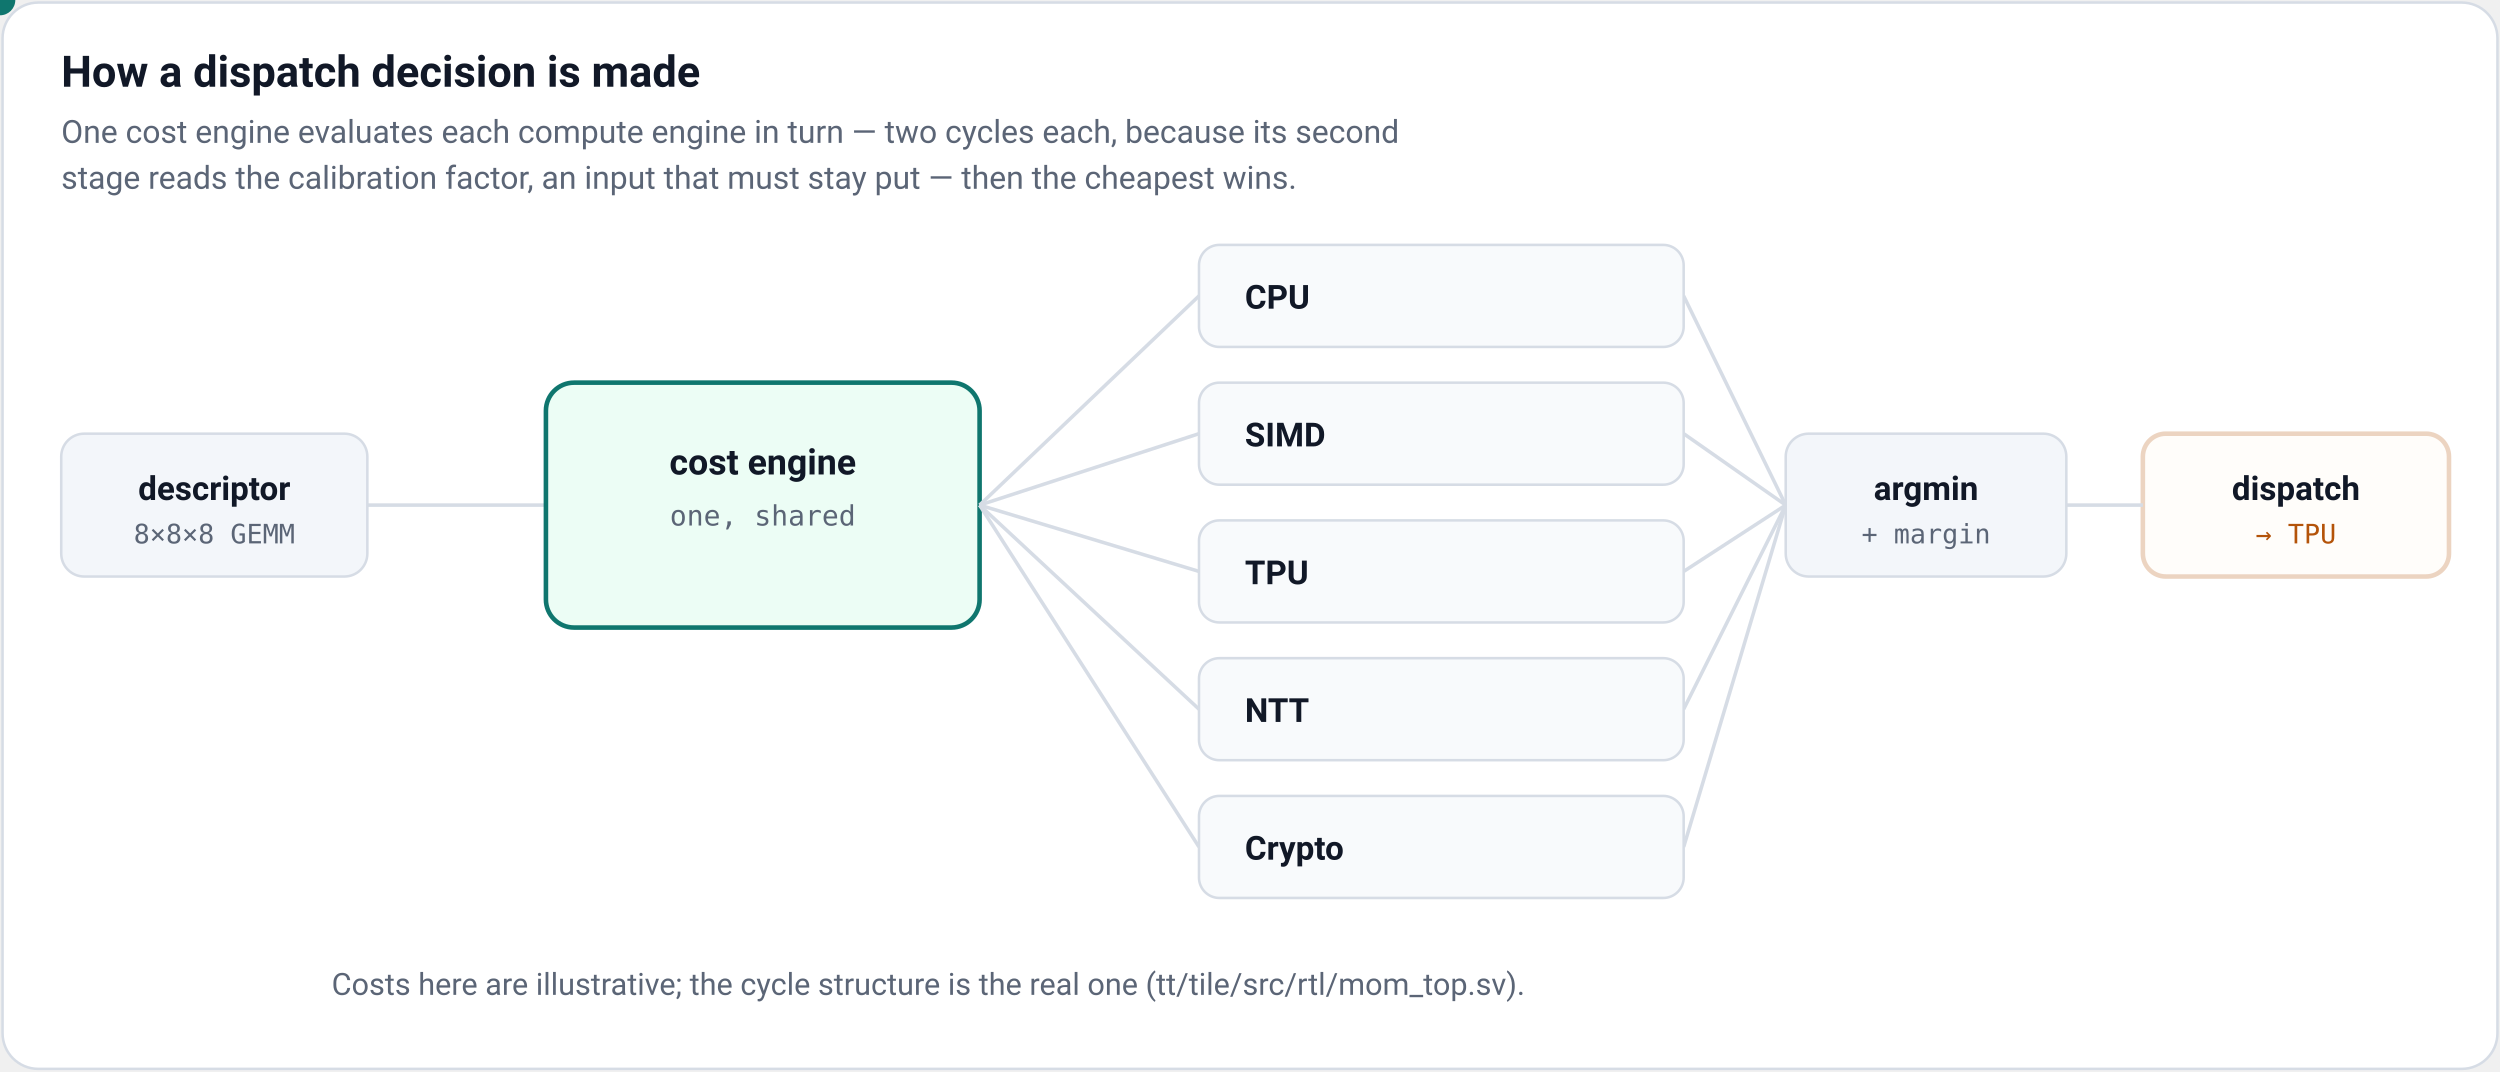
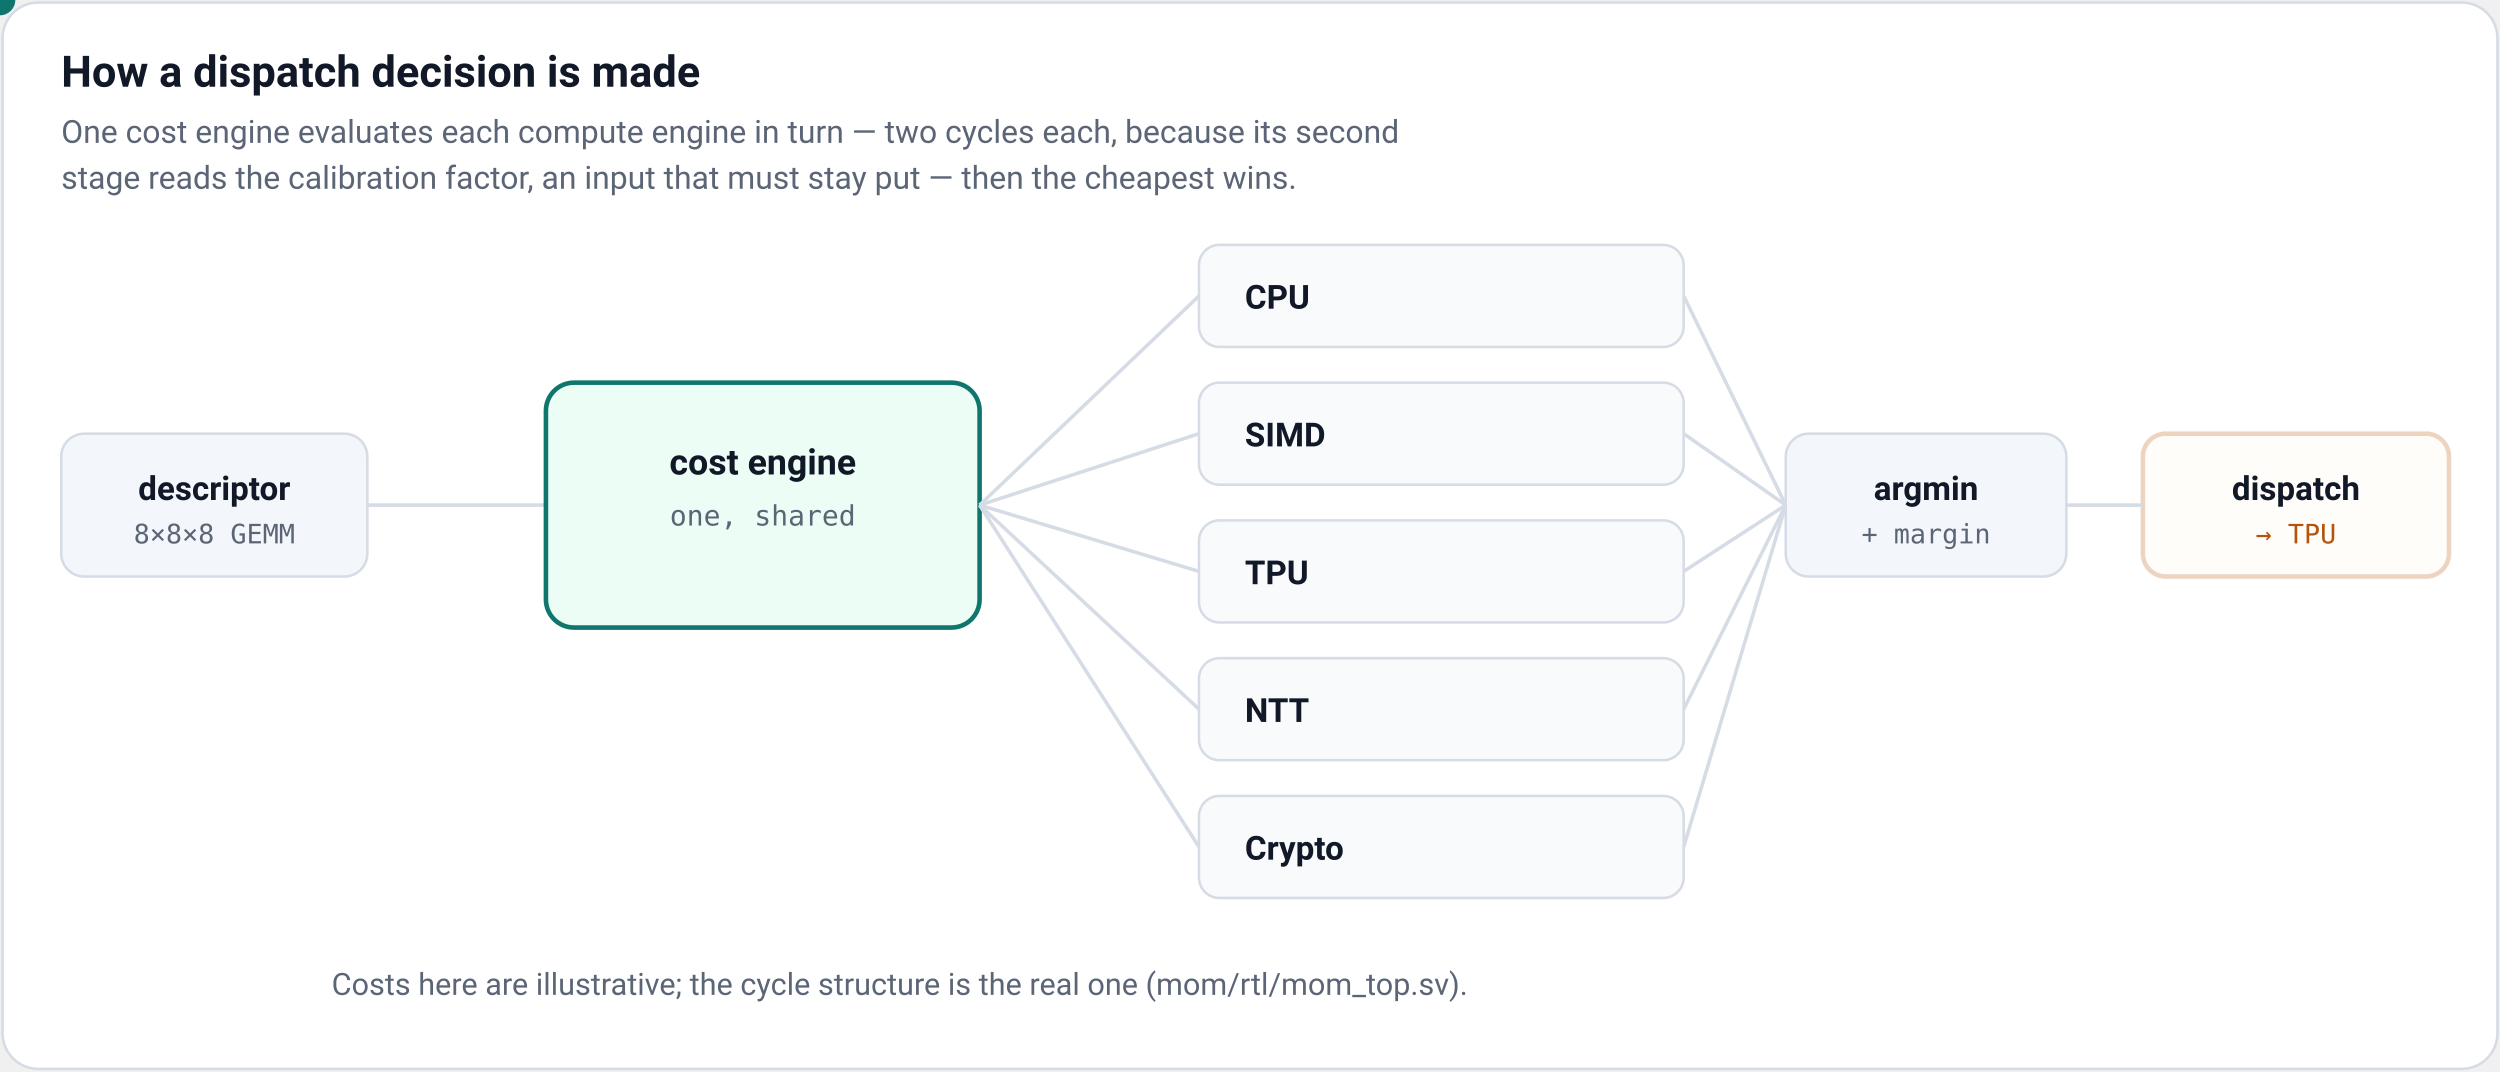
<svg xmlns="http://www.w3.org/2000/svg" viewBox="0 0 980 420" width="980" height="420" role="img" aria-label="How a dispatch decision is made">
  <rect x="1" y="1" width="978" height="418" rx="14" fill="#ffffff" stroke="#d6dce5" />
  <text x="24" y="34" style="font-family:ui-sans-serif,system-ui,-apple-system,'Segoe UI',Roboto,sans-serif;font-size:17px;font-weight:700" fill="#111827">How a dispatch decision is made</text>
  <text x="24" y="56" style="font-family:ui-sans-serif,system-ui,-apple-system,'Segoe UI',Roboto,sans-serif;font-size:12.5px" fill="#5b6576">One cost engine evaluates each compute engine in turn — two cycles each, because its second</text>
  <text x="24" y="74" style="font-family:ui-sans-serif,system-ui,-apple-system,'Segoe UI',Roboto,sans-serif;font-size:12.5px" fill="#5b6576">stage reads the calibration factor, an input that must stay put — then the cheapest wins.</text>
  <line x1="144" y1="198" x2="214" y2="198" stroke="#d6dce5" stroke-width="1.4" />
  <rect x="24" y="170" width="120" height="56" rx="9" fill="#f3f6fa" stroke="#d6dce5" />
  <text x="84" y="196" text-anchor="middle" style="font-family:ui-sans-serif,system-ui,-apple-system,'Segoe UI',Roboto,sans-serif;font-size:13px;font-weight:600" fill="#111827">descriptor</text>
  <text x="84" y="213" text-anchor="middle" style="font-family:ui-monospace,SFMono-Regular,Menlo,Consolas,monospace;font-size:10.5px" fill="#5b6576">8×8×8 GEMM</text>
  <circle r="6" fill="#0f766e">
    <animate attributeName="opacity" values="1;1;0;0" keyTimes="0;0.08;0.09;1" dur="7.2s" repeatCount="indefinite" />
    <animateMotion path="M 144 198 L 214 198" dur="7.2s" keyPoints="0;1;1" keyTimes="0;0.08;1" calcMode="linear" repeatCount="indefinite" />
  </circle>
  <rect x="214" y="150" width="170" height="96" rx="11" fill="#ecfdf5" stroke="#0f766e" stroke-width="1.8" />
  <text x="299" y="186" text-anchor="middle" style="font-family:ui-sans-serif,system-ui,-apple-system,'Segoe UI',Roboto,sans-serif;font-size:14px;font-weight:700" fill="#111827">cost engine</text>
  <text x="299" y="206" text-anchor="middle" style="font-family:ui-monospace,SFMono-Regular,Menlo,Consolas,monospace;font-size:11px" fill="#5b6576">one, shared</text>
  <text x="299" y="230" text-anchor="middle" style="font-family:ui-monospace,SFMono-Regular,Menlo,Consolas,monospace;font-size:11.5px;font-weight:700" fill="#0f766e" opacity="0">latch<animate attributeName="opacity" values="0;0;1;1;0;0" keyTimes="0;0.062;0.064;0.125;0.126;1" dur="7.2s" repeatCount="indefinite" />
  </text>
  <text x="299" y="230" text-anchor="middle" style="font-family:ui-monospace,SFMono-Regular,Menlo,Consolas,monospace;font-size:11.5px;font-weight:700" fill="#0f766e" opacity="0">capture<animate attributeName="opacity" values="0;0;1;1;0;0" keyTimes="0;0.125;0.126;0.188;0.189;1" dur="7.2s" repeatCount="indefinite" />
  </text>
  <text x="299" y="230" text-anchor="middle" style="font-family:ui-monospace,SFMono-Regular,Menlo,Consolas,monospace;font-size:11.5px;font-weight:700" fill="#0f766e" opacity="0">latch<animate attributeName="opacity" values="0;0;1;1;0;0" keyTimes="0;0.188;0.189;0.250;0.251;1" dur="7.2s" repeatCount="indefinite" />
  </text>
  <text x="299" y="230" text-anchor="middle" style="font-family:ui-monospace,SFMono-Regular,Menlo,Consolas,monospace;font-size:11.5px;font-weight:700" fill="#0f766e" opacity="0">capture<animate attributeName="opacity" values="0;0;1;1;0;0" keyTimes="0;0.250;0.251;0.312;0.314;1" dur="7.2s" repeatCount="indefinite" />
  </text>
  <text x="299" y="230" text-anchor="middle" style="font-family:ui-monospace,SFMono-Regular,Menlo,Consolas,monospace;font-size:11.5px;font-weight:700" fill="#0f766e" opacity="0">latch<animate attributeName="opacity" values="0;0;1;1;0;0" keyTimes="0;0.312;0.314;0.375;0.376;1" dur="7.2s" repeatCount="indefinite" />
  </text>
  <text x="299" y="230" text-anchor="middle" style="font-family:ui-monospace,SFMono-Regular,Menlo,Consolas,monospace;font-size:11.5px;font-weight:700" fill="#0f766e" opacity="0">capture<animate attributeName="opacity" values="0;0;1;1;0;0" keyTimes="0;0.375;0.376;0.438;0.439;1" dur="7.2s" repeatCount="indefinite" />
  </text>
  <text x="299" y="230" text-anchor="middle" style="font-family:ui-monospace,SFMono-Regular,Menlo,Consolas,monospace;font-size:11.5px;font-weight:700" fill="#0f766e" opacity="0">latch<animate attributeName="opacity" values="0;0;1;1;0;0" keyTimes="0;0.438;0.439;0.500;0.501;1" dur="7.2s" repeatCount="indefinite" />
  </text>
  <text x="299" y="230" text-anchor="middle" style="font-family:ui-monospace,SFMono-Regular,Menlo,Consolas,monospace;font-size:11.5px;font-weight:700" fill="#0f766e" opacity="0">capture<animate attributeName="opacity" values="0;0;1;1;0;0" keyTimes="0;0.500;0.501;0.562;0.564;1" dur="7.2s" repeatCount="indefinite" />
  </text>
  <text x="299" y="230" text-anchor="middle" style="font-family:ui-monospace,SFMono-Regular,Menlo,Consolas,monospace;font-size:11.5px;font-weight:700" fill="#0f766e" opacity="0">latch<animate attributeName="opacity" values="0;0;1;1;0;0" keyTimes="0;0.562;0.564;0.625;0.626;1" dur="7.2s" repeatCount="indefinite" />
  </text>
  <text x="299" y="230" text-anchor="middle" style="font-family:ui-monospace,SFMono-Regular,Menlo,Consolas,monospace;font-size:11.5px;font-weight:700" fill="#0f766e" opacity="0">capture<animate attributeName="opacity" values="0;0;1;1;0;0" keyTimes="0;0.625;0.626;0.688;0.689;1" dur="7.2s" repeatCount="indefinite" />
  </text>
  <line x1="384" y1="198" x2="470" y2="116" stroke="#d6dce5" stroke-width="1.4" />
  <line x1="660" y1="116" x2="700" y2="198" stroke="#d6dce5" stroke-width="1.4" />
  <rect x="470" y="96" width="190" height="40" rx="8" fill="#f8fafc" stroke="#d6dce5">
    <animate attributeName="fill" values="#f8fafc;#f8fafc;#ccfbf1;#ccfbf1;#f8fafc;#f8fafc" keyTimes="0;0.062;0.064;0.188;0.189;1" dur="7.2s" repeatCount="indefinite" />
  </rect>
  <text x="488" y="121" style="font-family:ui-sans-serif,system-ui,-apple-system,'Segoe UI',Roboto,sans-serif;font-size:13px;font-weight:600" fill="#111827">CPU</text>
  <text x="640" y="121" text-anchor="end" style="font-family:ui-monospace,SFMono-Regular,Menlo,Consolas,monospace;font-size:13px" fill="#5b6576" opacity="0">cost 34<animate attributeName="opacity" values="0;0;1;1" keyTimes="0;0.188;0.189;1" dur="7.2s" repeatCount="indefinite" />
  </text>
  <line x1="384" y1="198" x2="470" y2="170" stroke="#d6dce5" stroke-width="1.4" />
  <line x1="660" y1="170" x2="700" y2="198" stroke="#d6dce5" stroke-width="1.4" />
  <rect x="470" y="150" width="190" height="40" rx="8" fill="#f8fafc" stroke="#d6dce5">
    <animate attributeName="fill" values="#f8fafc;#f8fafc;#ccfbf1;#ccfbf1;#f8fafc;#f8fafc" keyTimes="0;0.188;0.189;0.312;0.314;1" dur="7.2s" repeatCount="indefinite" />
  </rect>
  <text x="488" y="175" style="font-family:ui-sans-serif,system-ui,-apple-system,'Segoe UI',Roboto,sans-serif;font-size:13px;font-weight:600" fill="#111827">SIMD</text>
  <text x="640" y="175" text-anchor="end" style="font-family:ui-monospace,SFMono-Regular,Menlo,Consolas,monospace;font-size:13px" fill="#5b6576" opacity="0">cost 21<animate attributeName="opacity" values="0;0;1;1" keyTimes="0;0.312;0.314;1" dur="7.2s" repeatCount="indefinite" />
  </text>
  <line x1="384" y1="198" x2="470" y2="224" stroke="#d6dce5" stroke-width="1.4" />
  <line x1="660" y1="224" x2="700" y2="198" stroke="#d6dce5" stroke-width="1.4" />
  <rect x="470" y="204" width="190" height="40" rx="8" fill="#f8fafc" stroke="#d6dce5">
    <animate attributeName="fill" values="#f8fafc;#f8fafc;#ccfbf1;#ccfbf1;#f8fafc;#f8fafc" keyTimes="0;0.312;0.314;0.438;0.439;1" dur="7.2s" repeatCount="indefinite" />
  </rect>
  <text x="488" y="229" style="font-family:ui-sans-serif,system-ui,-apple-system,'Segoe UI',Roboto,sans-serif;font-size:13px;font-weight:600" fill="#111827">TPU</text>
  <text x="640" y="229" text-anchor="end" style="font-family:ui-monospace,SFMono-Regular,Menlo,Consolas,monospace;font-size:13px" fill="#5b6576" opacity="0">cost 9<animate attributeName="opacity" values="0;0;1;1" keyTimes="0;0.438;0.439;1" dur="7.2s" repeatCount="indefinite" />
  </text>
  <line x1="384" y1="198" x2="470" y2="278" stroke="#d6dce5" stroke-width="1.4" />
  <line x1="660" y1="278" x2="700" y2="198" stroke="#d6dce5" stroke-width="1.4" />
  <rect x="470" y="258" width="190" height="40" rx="8" fill="#f8fafc" stroke="#d6dce5">
    <animate attributeName="fill" values="#f8fafc;#f8fafc;#ccfbf1;#ccfbf1;#f8fafc;#f8fafc" keyTimes="0;0.438;0.439;0.562;0.564;1" dur="7.2s" repeatCount="indefinite" />
  </rect>
  <text x="488" y="283" style="font-family:ui-sans-serif,system-ui,-apple-system,'Segoe UI',Roboto,sans-serif;font-size:13px;font-weight:600" fill="#111827">NTT</text>
  <text x="640" y="283" text-anchor="end" style="font-family:ui-monospace,SFMono-Regular,Menlo,Consolas,monospace;font-size:13px" fill="#5b6576" opacity="0">cost 27<animate attributeName="opacity" values="0;0;1;1" keyTimes="0;0.562;0.564;1" dur="7.2s" repeatCount="indefinite" />
  </text>
  <line x1="384" y1="198" x2="470" y2="332" stroke="#d6dce5" stroke-width="1.4" />
  <line x1="660" y1="332" x2="700" y2="198" stroke="#d6dce5" stroke-width="1.4" />
  <rect x="470" y="312" width="190" height="40" rx="8" fill="#f8fafc" stroke="#d6dce5">
    <animate attributeName="fill" values="#f8fafc;#f8fafc;#ccfbf1;#ccfbf1;#f8fafc;#f8fafc" keyTimes="0;0.562;0.564;0.688;0.689;1" dur="7.2s" repeatCount="indefinite" />
  </rect>
  <text x="488" y="337" style="font-family:ui-sans-serif,system-ui,-apple-system,'Segoe UI',Roboto,sans-serif;font-size:13px;font-weight:600" fill="#111827">Crypto</text>
  <text x="640" y="337" text-anchor="end" style="font-family:ui-monospace,SFMono-Regular,Menlo,Consolas,monospace;font-size:13px" fill="#5b6576" opacity="0">cost 40<animate attributeName="opacity" values="0;0;1;1" keyTimes="0;0.688;0.689;1" dur="7.2s" repeatCount="indefinite" />
  </text>
  <rect x="700" y="170" width="110" height="56" rx="9" fill="#f3f6fa" stroke="#d6dce5" />
  <text x="755" y="196" text-anchor="middle" style="font-family:ui-sans-serif,system-ui,-apple-system,'Segoe UI',Roboto,sans-serif;font-size:13px;font-weight:600" fill="#111827">argmin</text>
  <text x="755" y="213" text-anchor="middle" style="font-family:ui-monospace,SFMono-Regular,Menlo,Consolas,monospace;font-size:10.5px" fill="#5b6576">+ margin</text>
  <rect x="466" y="200" width="198" height="48" rx="10" fill="none" stroke="#b45309" stroke-width="3" opacity="0">
    <animate attributeName="opacity" values="0;0;1;1;0" keyTimes="0;0.750;0.751;0.97;1" dur="7.2s" repeatCount="indefinite" />
  </rect>
  <rect x="840" y="170" width="120" height="56" rx="9" fill="#fff7ed" stroke="#b45309" stroke-width="1.8" opacity="0.25">
    <animate attributeName="opacity" values="0.25;0.25;1;1;0.25" keyTimes="0;0.875;0.876;0.97;1" dur="7.2s" repeatCount="indefinite" />
  </rect>
  <text x="900" y="196" text-anchor="middle" style="font-family:ui-sans-serif,system-ui,-apple-system,'Segoe UI',Roboto,sans-serif;font-size:13px;font-weight:700" fill="#111827">dispatch</text>
  <text x="900" y="213" text-anchor="middle" style="font-family:ui-monospace,SFMono-Regular,Menlo,Consolas,monospace;font-size:10.5px" fill="#b45309">→ TPU</text>
  <line x1="810" y1="198" x2="840" y2="198" stroke="#d6dce5" stroke-width="1.4" />
  <text x="24" y="390" style="font-family:ui-monospace,SFMono-Regular,Menlo,Consolas,monospace;font-size:12px" fill="#111827" opacity="0">cycle 0<animate attributeName="opacity" values="0;0;1;1;0;0" keyTimes="0;0.062;0.064;0.125;0.126;1" dur="7.2s" repeatCount="indefinite" />
  </text>
  <text x="24" y="390" style="font-family:ui-monospace,SFMono-Regular,Menlo,Consolas,monospace;font-size:12px" fill="#111827" opacity="0">cycle 1<animate attributeName="opacity" values="0;0;1;1;0;0" keyTimes="0;0.125;0.126;0.188;0.189;1" dur="7.2s" repeatCount="indefinite" />
  </text>
  <text x="24" y="390" style="font-family:ui-monospace,SFMono-Regular,Menlo,Consolas,monospace;font-size:12px" fill="#111827" opacity="0">cycle 2<animate attributeName="opacity" values="0;0;1;1;0;0" keyTimes="0;0.188;0.189;0.250;0.251;1" dur="7.2s" repeatCount="indefinite" />
  </text>
  <text x="24" y="390" style="font-family:ui-monospace,SFMono-Regular,Menlo,Consolas,monospace;font-size:12px" fill="#111827" opacity="0">cycle 3<animate attributeName="opacity" values="0;0;1;1;0;0" keyTimes="0;0.250;0.251;0.312;0.314;1" dur="7.2s" repeatCount="indefinite" />
  </text>
  <text x="24" y="390" style="font-family:ui-monospace,SFMono-Regular,Menlo,Consolas,monospace;font-size:12px" fill="#111827" opacity="0">cycle 4<animate attributeName="opacity" values="0;0;1;1;0;0" keyTimes="0;0.312;0.314;0.375;0.376;1" dur="7.2s" repeatCount="indefinite" />
  </text>
  <text x="24" y="390" style="font-family:ui-monospace,SFMono-Regular,Menlo,Consolas,monospace;font-size:12px" fill="#111827" opacity="0">cycle 5<animate attributeName="opacity" values="0;0;1;1;0;0" keyTimes="0;0.375;0.376;0.438;0.439;1" dur="7.2s" repeatCount="indefinite" />
  </text>
  <text x="24" y="390" style="font-family:ui-monospace,SFMono-Regular,Menlo,Consolas,monospace;font-size:12px" fill="#111827" opacity="0">cycle 6<animate attributeName="opacity" values="0;0;1;1;0;0" keyTimes="0;0.438;0.439;0.500;0.501;1" dur="7.2s" repeatCount="indefinite" />
  </text>
  <text x="24" y="390" style="font-family:ui-monospace,SFMono-Regular,Menlo,Consolas,monospace;font-size:12px" fill="#111827" opacity="0">cycle 7<animate attributeName="opacity" values="0;0;1;1;0;0" keyTimes="0;0.500;0.501;0.562;0.564;1" dur="7.2s" repeatCount="indefinite" />
  </text>
  <text x="24" y="390" style="font-family:ui-monospace,SFMono-Regular,Menlo,Consolas,monospace;font-size:12px" fill="#111827" opacity="0">cycle 8<animate attributeName="opacity" values="0;0;1;1;0;0" keyTimes="0;0.562;0.564;0.625;0.626;1" dur="7.2s" repeatCount="indefinite" />
  </text>
  <text x="24" y="390" style="font-family:ui-monospace,SFMono-Regular,Menlo,Consolas,monospace;font-size:12px" fill="#111827" opacity="0">cycle 9<animate attributeName="opacity" values="0;0;1;1;0;0" keyTimes="0;0.625;0.626;0.688;0.689;1" dur="7.2s" repeatCount="indefinite" />
  </text>
  <text x="24" y="390" style="font-family:ui-monospace,SFMono-Regular,Menlo,Consolas,monospace;font-size:12px" fill="#111827" opacity="0">cycle 10<animate attributeName="opacity" values="0;0;1;1;0;0" keyTimes="0;0.688;0.689;0.750;0.751;1" dur="7.2s" repeatCount="indefinite" />
  </text>
  <text x="24" y="390" style="font-family:ui-monospace,SFMono-Regular,Menlo,Consolas,monospace;font-size:12px" fill="#111827" opacity="0">cycle 11<animate attributeName="opacity" values="0;0;1;1;0;0" keyTimes="0;0.750;0.751;0.812;0.814;1" dur="7.2s" repeatCount="indefinite" />
  </text>
  <text x="24" y="390" style="font-family:ui-monospace,SFMono-Regular,Menlo,Consolas,monospace;font-size:12px" fill="#111827" opacity="0">cycle 12<animate attributeName="opacity" values="0;0;1;1;0;0" keyTimes="0;0.812;0.814;0.875;0.876;1" dur="7.2s" repeatCount="indefinite" />
  </text>
  <text x="24" y="390" style="font-family:ui-monospace,SFMono-Regular,Menlo,Consolas,monospace;font-size:12px" fill="#111827" opacity="0">cycle 13<animate attributeName="opacity" values="0;0;1;1;0;0" keyTimes="0;0.875;0.876;0.938;0.939;1" dur="7.2s" repeatCount="indefinite" />
  </text>
-   <text x="130" y="390" style="font-family:ui-sans-serif,system-ui,-apple-system,'Segoe UI',Roboto,sans-serif;font-size:12px" fill="#5b6576">Costs here are illustrative; the cycle structure is the real one (tt/tile/src/rtl/mom_top.sv).</text>
+   <text x="130" y="390" style="font-family:ui-sans-serif,system-ui,-apple-system,'Segoe UI',Roboto,sans-serif;font-size:12px" fill="#5b6576">Costs here are illustrative; the cycle structure is the real one (mom/rtl/mom_top.sv).</text>
</svg>
